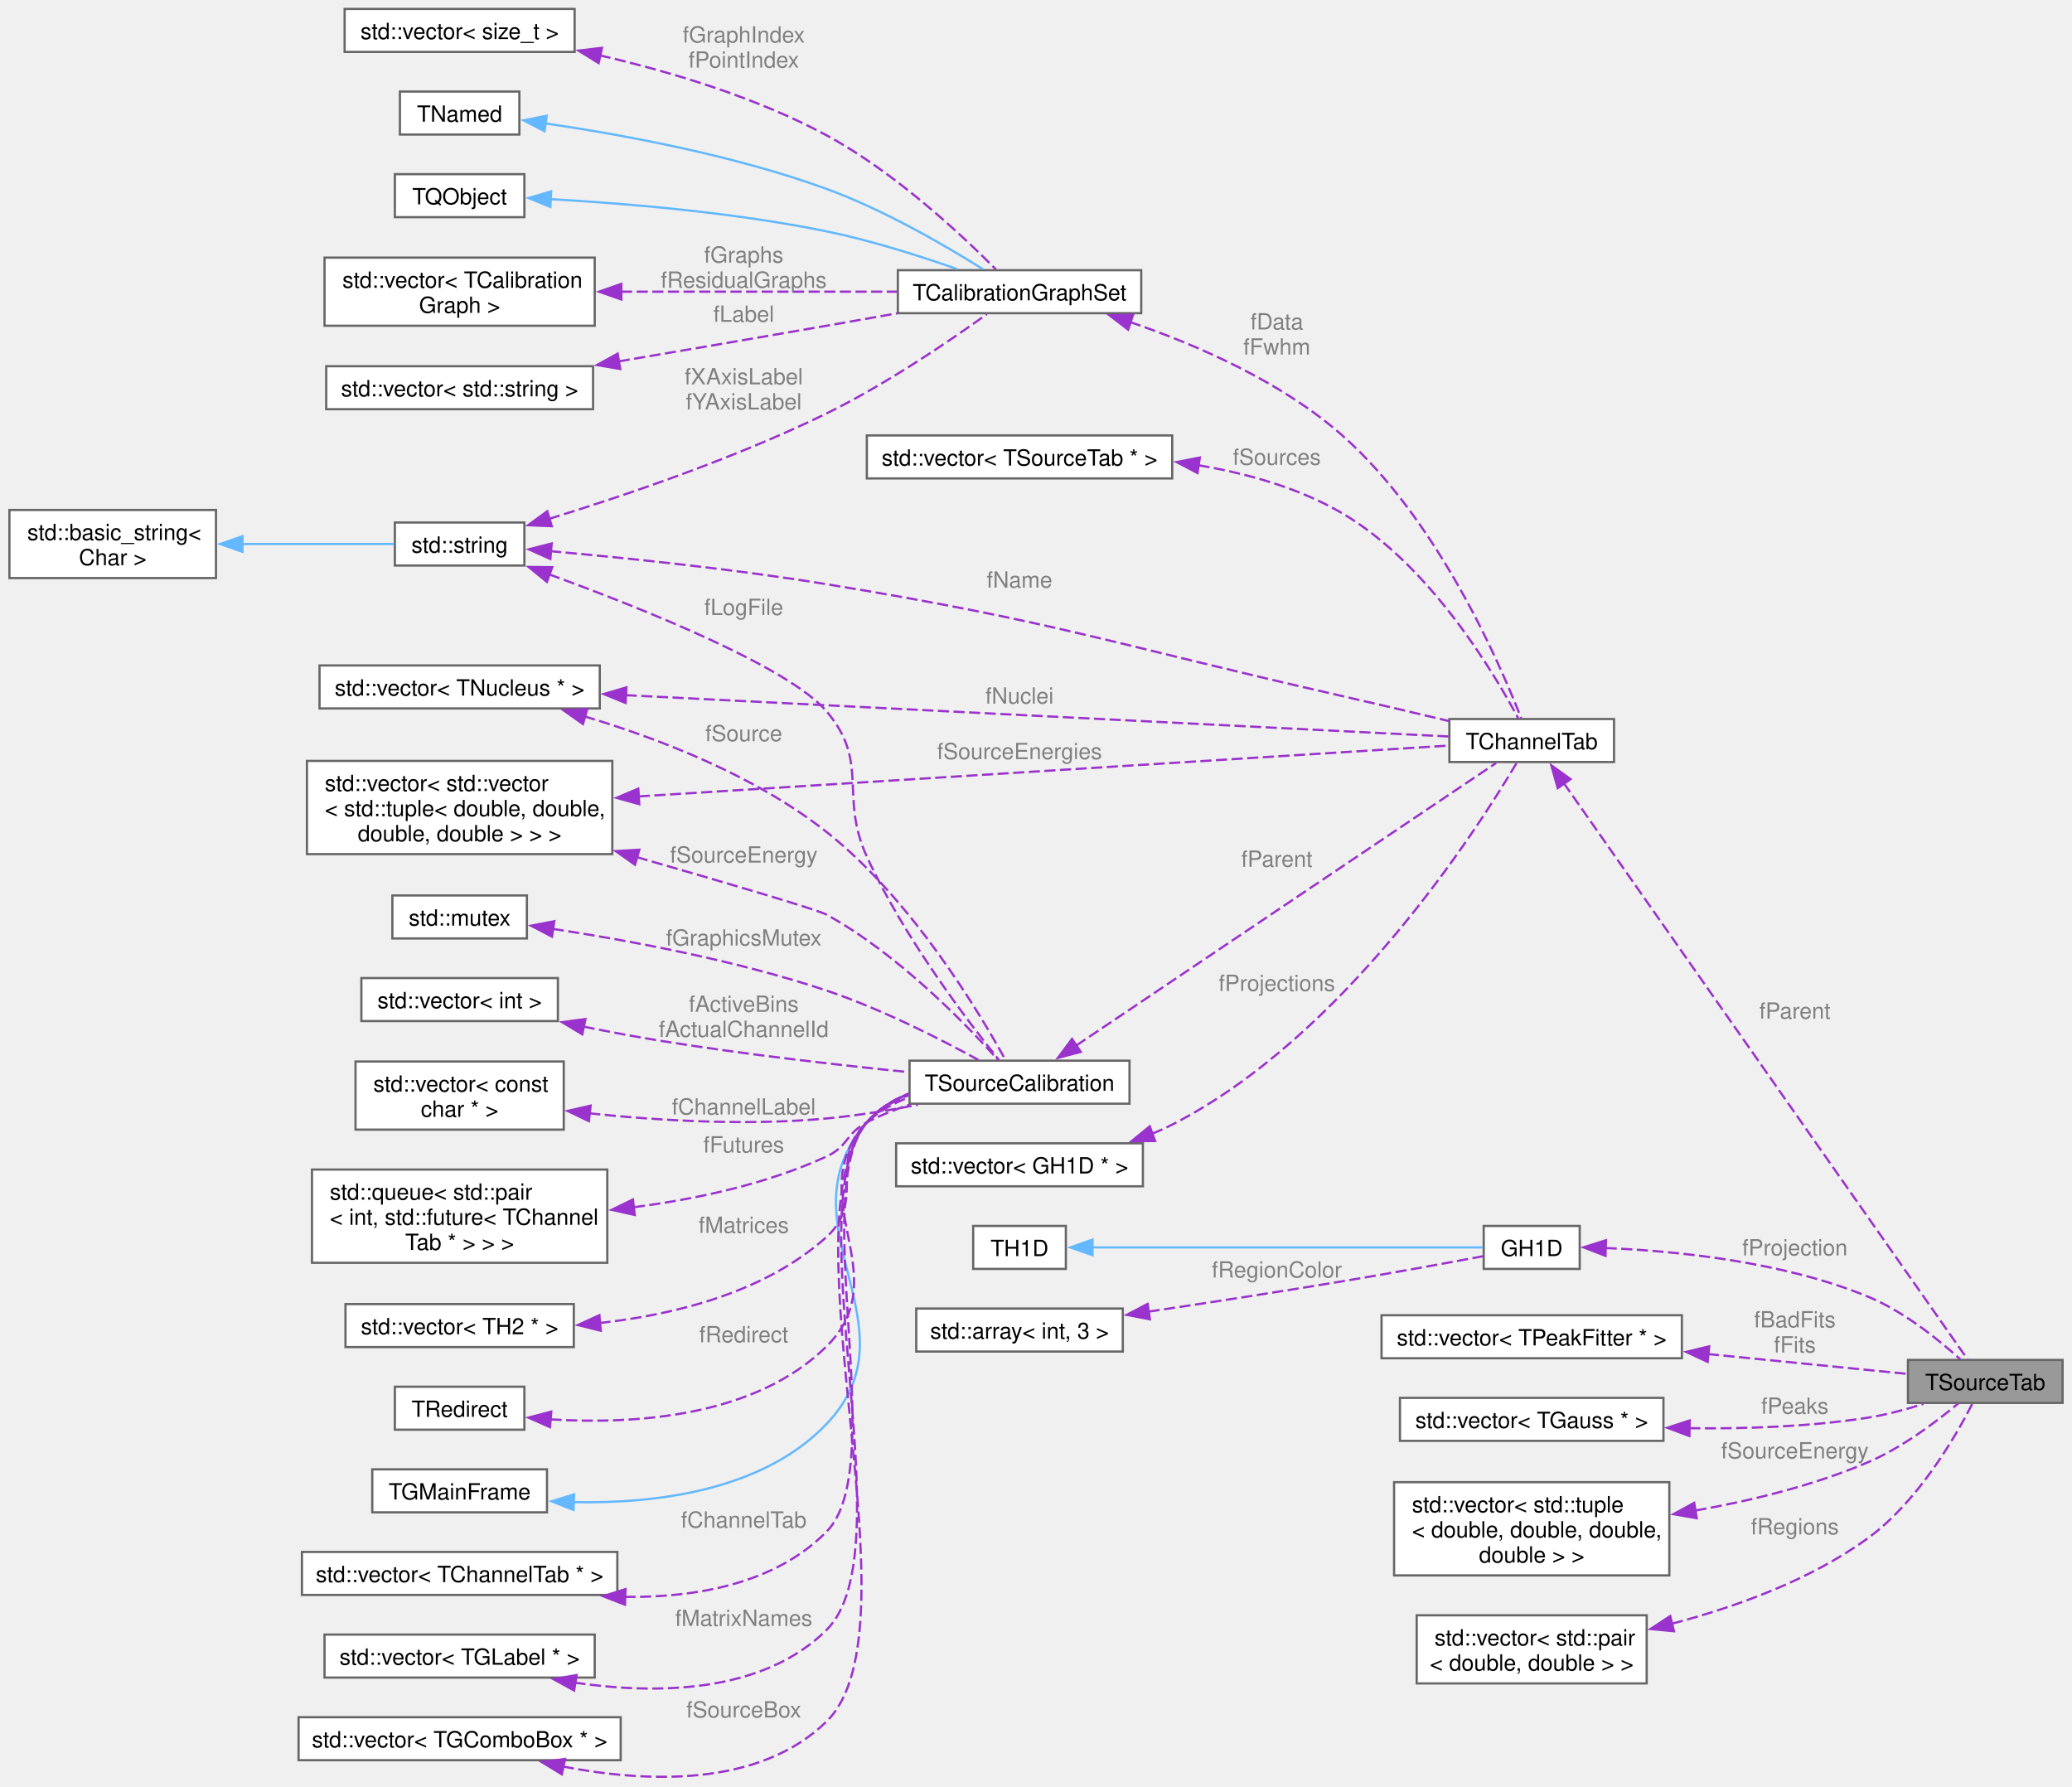
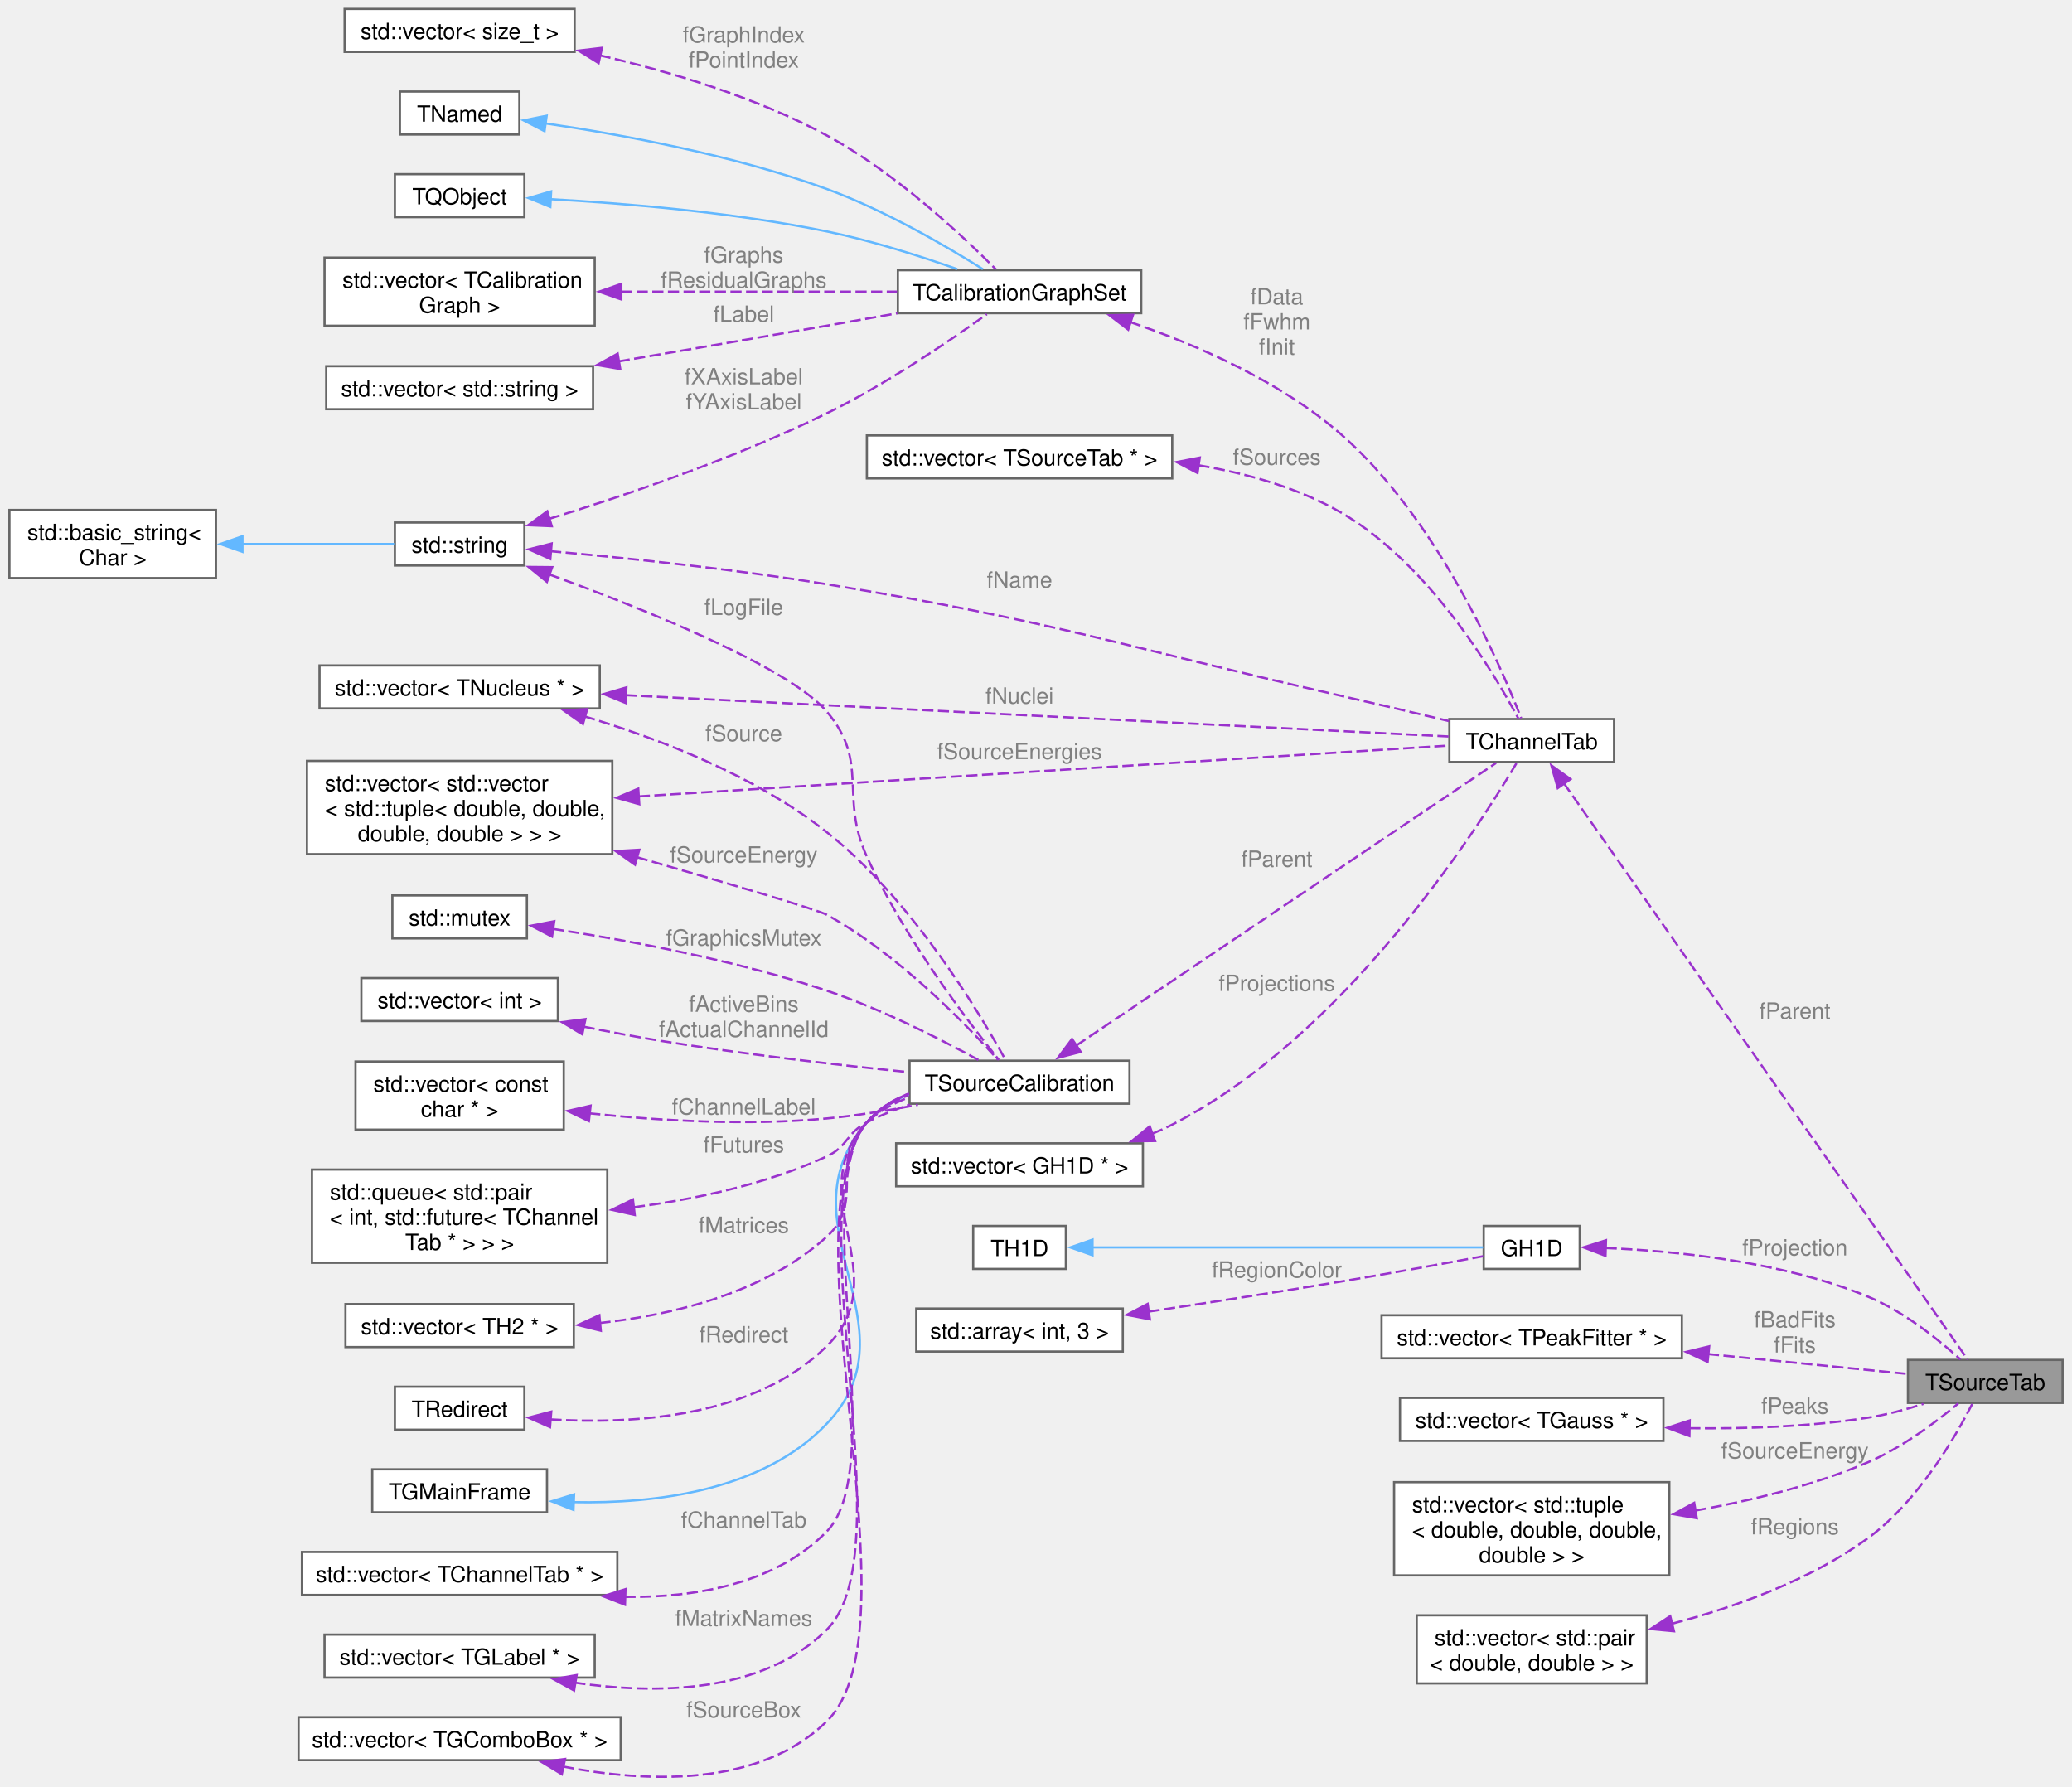
<svg xmlns="http://www.w3.org/2000/svg" xmlns:xlink="http://www.w3.org/1999/xlink" width="928pt" height="800pt" viewBox="0.00 0.00 927.50 799.95">
  <g id="graph0" class="graph" transform="scale(1 1) rotate(0) translate(4 795.95)">
    <g id="Node000001" class="node">
      <g id="a_Node000001">
        <a xlink:title=" ">
          <polygon fill="#999999" stroke="#666666" points="919.5,-186.95 850.25,-186.95 850.25,-167.7 919.5,-167.7 919.5,-186.95" />
          <text text-anchor="middle" x="884.88" y="-173.45" font-family="Helvetica,sans-Serif" font-size="10.00">TSourceTab</text>
        </a>
      </g>
    </g>
    <g id="Node000002" class="node">
      <g id="a_Node000002">
        <a xlink:href="class_t_channel_tab.html" target="_top" xlink:title=" ">
          <polygon fill="white" stroke="#666666" points="718.62,-473.95 644.88,-473.95 644.88,-454.7 718.62,-454.7 718.62,-473.95" />
          <text text-anchor="middle" x="681.75" y="-460.45" font-family="Helvetica,sans-Serif" font-size="10.00">TChannelTab</text>
        </a>
      </g>
    </g>
    <g id="edge1_Node000001_Node000002" class="edge">
      <g id="a_edge1_Node000001_Node000002">
        <a xlink:title=" ">
          <path fill="none" stroke="#9a32cd" stroke-dasharray="5,2" d="M696.05,-445.35C735,-389.77 847.9,-228.65 876.98,-187.16" />
          <polygon fill="#9a32cd" stroke="#9a32cd" points="693.41,-443.01 690.54,-453.21 699.15,-447.03 693.41,-443.01" />
        </a>
      </g>
      <text text-anchor="middle" x="799.62" y="-339.76" font-family="Helvetica,sans-Serif" font-size="10.00" fill="grey"> fParent</text>
    </g>
    <g id="Node000003" class="node">
      <g id="a_Node000003">
        <a xlink:title=" ">
          <polygon fill="white" stroke="#666666" points="520.75,-600.95 384,-600.95 384,-581.7 520.75,-581.7 520.75,-600.95" />
          <text text-anchor="middle" x="452.38" y="-587.45" font-family="Helvetica,sans-Serif" font-size="10.00">std::vector&lt; TSourceTab * &gt;</text>
        </a>
      </g>
    </g>
    <g id="edge2_Node000002_Node000003" class="edge">
      <g id="a_edge2_Node000002_Node000003">
        <a xlink:title=" ">
          <path fill="none" stroke="#9a32cd" stroke-dasharray="5,2" d="M532.5,-587.59C554.33,-583.94 577.28,-577.5 596.5,-566.33 635.81,-543.47 664.71,-494.95 675.79,-474.14" />
          <polygon fill="#9a32cd" stroke="#9a32cd" points="532.09,-584.11 522.7,-589.03 533.11,-591.04 532.09,-584.11" />
        </a>
      </g>
      <text text-anchor="middle" x="567.62" y="-587.79" font-family="Helvetica,sans-Serif" font-size="10.00" fill="grey"> fSources</text>
    </g>
    <g id="Node000004" class="node">
      <g id="a_Node000004">
        <a xlink:href="class_t_source_calibration.html" target="_top" xlink:title=" ">
          <polygon fill="white" stroke="#666666" points="501.62,-320.95 403.12,-320.95 403.12,-301.7 501.62,-301.7 501.62,-320.95" />
          <text text-anchor="middle" x="452.38" y="-307.45" font-family="Helvetica,sans-Serif" font-size="10.00">TSourceCalibration</text>
        </a>
      </g>
    </g>
    <g id="edge3_Node000002_Node000004" class="edge">
      <g id="a_edge3_Node000002_Node000004">
        <a xlink:title=" ">
          <path fill="none" stroke="#9a32cd" stroke-dasharray="5,2" d="M477.73,-327.71C524.87,-359.44 627.33,-428.38 665.78,-454.25" />
          <polygon fill="#9a32cd" stroke="#9a32cd" points="479.8,-324.89 469.55,-322.21 475.89,-330.7 479.8,-324.89" />
        </a>
      </g>
      <text text-anchor="middle" x="567.62" y="-407.78" font-family="Helvetica,sans-Serif" font-size="10.00" fill="grey"> fParent</text>
    </g>
    <g id="Node000005" class="node">
      <g id="a_Node000005">
        <a xlink:title=" ">
          <polygon fill="white" stroke="#666666" points="240.75,-137.95 162.5,-137.95 162.5,-118.7 240.75,-118.7 240.75,-137.95" />
          <text text-anchor="middle" x="201.62" y="-124.45" font-family="Helvetica,sans-Serif" font-size="10.00">TGMainFrame</text>
        </a>
      </g>
    </g>
    <g id="edge4_Node000004_Node000005" class="edge">
      <g id="a_edge4_Node000004_Node000005">
        <a xlink:title=" ">
          <path fill="none" stroke="#63b8ff" d="M252.69,-123.26C289.3,-122.52 337.38,-128.27 366,-158.33 407.74,-202.16 344.03,-247.86 384,-293.33 389.04,-299.05 395.67,-303.05 402.82,-305.83" />
          <polygon fill="#63b8ff" stroke="#63b8ff" points="252.62,-119.76 242.76,-123.64 252.89,-126.75 252.62,-119.76" />
        </a>
      </g>
    </g>
    <g id="Node000006" class="node">
      <g id="a_Node000006">
        <a xlink:title=" ">
          <polygon fill="white" stroke="#666666" points="272.25,-100.95 131,-100.95 131,-81.7 272.25,-81.7 272.25,-100.95" />
          <text text-anchor="middle" x="201.62" y="-87.45" font-family="Helvetica,sans-Serif" font-size="10.00">std::vector&lt; TChannelTab * &gt;</text>
        </a>
      </g>
    </g>
    <g id="edge5_Node000004_Node000006" class="edge">
      <g id="a_edge5_Node000004_Node000006">
        <a xlink:title=" ">
          <path fill="none" stroke="#9a32cd" stroke-dasharray="5,2" d="M275.43,-80.83C307.43,-80.47 342.9,-86.59 366,-110.08 394.7,-139.24 357.52,-262.13 384,-293.33 388.94,-299.14 395.52,-303.18 402.65,-305.97" />
          <polygon fill="#9a32cd" stroke="#9a32cd" points="275.67,-77.32 265.8,-81.15 275.91,-84.31 275.67,-77.32" />
        </a>
      </g>
      <text text-anchor="middle" x="328.88" y="-111.83" font-family="Helvetica,sans-Serif" font-size="10.00" fill="grey"> fChannelTab</text>
    </g>
    <g id="Node000007" class="node">
      <g id="a_Node000007">
        <a xlink:title=" ">
          <polygon fill="white" stroke="#666666" points="262.12,-63.95 141.12,-63.95 141.12,-44.7 262.12,-44.7 262.12,-63.95" />
          <text text-anchor="middle" x="201.62" y="-50.45" font-family="Helvetica,sans-Serif" font-size="10.00">std::vector&lt; TGLabel * &gt;</text>
        </a>
      </g>
    </g>
    <g id="edge6_Node000004_Node000007" class="edge">
      <g id="a_edge6_Node000004_Node000007">
        <a xlink:title=" ">
          <path fill="none" stroke="#9a32cd" stroke-dasharray="5,2" d="M253.01,-42.45C289.42,-37.12 337.1,-37.39 366,-66.08 401.95,-101.77 351.58,-254.4 384,-293.33 388.96,-299.28 395.65,-303.38 402.89,-306.19" />
          <polygon fill="#9a32cd" stroke="#9a32cd" points="252.89,-38.92 243.6,-44.01 254.03,-45.82 252.89,-38.92" />
        </a>
      </g>
      <text text-anchor="middle" x="328.88" y="-67.83" font-family="Helvetica,sans-Serif" font-size="10.00" fill="grey"> fMatrixNames</text>
    </g>
    <g id="Node000008" class="node">
      <g id="a_Node000008">
        <a xlink:title=" ">
          <polygon fill="white" stroke="#666666" points="273.75,-26.95 129.5,-26.95 129.5,-7.7 273.75,-7.7 273.75,-26.95" />
          <text text-anchor="middle" x="201.62" y="-13.45" font-family="Helvetica,sans-Serif" font-size="10.00">std::vector&lt; TGComboBox * &gt;</text>
        </a>
      </g>
    </g>
    <g id="edge7_Node000004_Node000008" class="edge">
      <g id="a_edge7_Node000004_Node000008">
        <a xlink:title=" ">
          <path fill="none" stroke="#9a32cd" stroke-dasharray="5,2" d="M247.83,-4.87C284.74,2.28 335.59,4.74 366,-25.08 408.66,-66.91 346.05,-247.19 384,-293.33 388.92,-299.31 395.59,-303.43 402.83,-306.24" />
          <polygon fill="#9a32cd" stroke="#9a32cd" points="247.39,-1.39 238.34,-6.89 248.85,-8.23 247.39,-1.39" />
        </a>
      </g>
      <text text-anchor="middle" x="328.88" y="-26.83" font-family="Helvetica,sans-Serif" font-size="10.00" fill="grey"> fSourceBox</text>
    </g>
    <g id="Node000009" class="node">
      <g id="a_Node000009">
        <a xlink:title=" ">
          <polygon fill="white" stroke="#666666" points="264.38,-497.95 138.88,-497.95 138.88,-478.7 264.38,-478.7 264.38,-497.95" />
          <text text-anchor="middle" x="201.62" y="-484.45" font-family="Helvetica,sans-Serif" font-size="10.00">std::vector&lt; TNucleus * &gt;</text>
        </a>
      </g>
    </g>
    <g id="edge18_Node000002_Node000009" class="edge">
      <g id="a_edge18_Node000002_Node000009">
        <a xlink:title=" ">
          <path fill="none" stroke="#9a32cd" stroke-dasharray="5,2" d="M275.98,-484.64C379.96,-479.42 566.26,-470.07 644.54,-466.14" />
          <polygon fill="#9a32cd" stroke="#9a32cd" points="275.96,-481.14 266.15,-485.14 276.32,-488.13 275.96,-481.14" />
        </a>
      </g>
      <text text-anchor="middle" x="452.38" y="-480.85" font-family="Helvetica,sans-Serif" font-size="10.00" fill="grey"> fNuclei</text>
    </g>
    <g id="edge8_Node000004_Node000009" class="edge">
      <g id="a_edge8_Node000004_Node000009">
        <a xlink:title=" ">
          <path fill="none" stroke="#9a32cd" stroke-dasharray="5,2" d="M257.4,-475.19C291.23,-465.09 334.13,-448.52 366,-423.33 403.98,-393.31 434.28,-342.72 446.06,-321.34" />
          <polygon fill="#9a32cd" stroke="#9a32cd" points="256.86,-471.7 248.21,-477.82 258.79,-478.43 256.86,-471.7" />
        </a>
      </g>
      <text text-anchor="middle" x="328.88" y="-464.04" font-family="Helvetica,sans-Serif" font-size="10.00" fill="grey"> fSource</text>
    </g>
    <g id="Node000010" class="node">
      <g id="a_Node000010">
        <a xlink:title=" ">
          <polygon fill="white" stroke="#666666" points="270,-455.2 133.25,-455.2 133.25,-413.45 270,-413.45 270,-455.2" />
          <text text-anchor="start" x="141.25" y="-441.7" font-family="Helvetica,sans-Serif" font-size="10.00">std::vector&lt; std::vector</text>
          <text text-anchor="start" x="141.25" y="-430.45" font-family="Helvetica,sans-Serif" font-size="10.00">&lt; std::tuple&lt; double, double,</text>
          <text text-anchor="middle" x="201.62" y="-419.2" font-family="Helvetica,sans-Serif" font-size="10.00"> double, double &gt; &gt; &gt;</text>
        </a>
      </g>
    </g>
    <g id="edge21_Node000002_Node000010" class="edge">
      <g id="a_edge21_Node000002_Node000010">
        <a xlink:title=" ">
          <path fill="none" stroke="#9a32cd" stroke-dasharray="5,2" d="M281.85,-439.3C386.87,-445.89 567.84,-457.24 644.62,-462.06" />
          <polygon fill="#9a32cd" stroke="#9a32cd" points="282.08,-435.8 271.88,-438.67 281.64,-442.79 282.08,-435.8" />
        </a>
      </g>
      <text text-anchor="middle" x="452.38" y="-455.99" font-family="Helvetica,sans-Serif" font-size="10.00" fill="grey"> fSourceEnergies</text>
    </g>
    <g id="edge9_Node000004_Node000010" class="edge">
      <g id="a_edge9_Node000004_Node000010">
        <a xlink:title=" ">
          <path fill="none" stroke="#9a32cd" stroke-dasharray="5,2" d="M280.98,-412.1C320.86,-400.65 361.85,-388.61 366,-386.33 397.97,-368.72 428.32,-337.39 442.69,-321.37" />
          <polygon fill="#9a32cd" stroke="#9a32cd" points="280.17,-408.69 271.52,-414.81 282.1,-415.42 280.17,-408.69" />
        </a>
      </g>
      <text text-anchor="middle" x="328.88" y="-409.66" font-family="Helvetica,sans-Serif" font-size="10.00" fill="grey"> fSourceEnergy</text>
    </g>
    <g id="Node000011" class="node">
      <g id="a_Node000011">
        <a xlink:title=" ">
          <polygon fill="white" stroke="#666666" points="245.62,-357.95 157.62,-357.95 157.62,-338.7 245.62,-338.7 245.62,-357.95" />
          <text text-anchor="middle" x="201.62" y="-344.45" font-family="Helvetica,sans-Serif" font-size="10.00">std::vector&lt; int &gt;</text>
        </a>
      </g>
    </g>
    <g id="edge10_Node000004_Node000011" class="edge">
      <g id="a_edge10_Node000004_Node000011">
        <a xlink:title=" ">
          <path fill="none" stroke="#9a32cd" stroke-dasharray="5,2" d="M257.16,-336.2C268.55,-333.9 280.52,-331.64 291.75,-329.83 328.79,-323.85 370.97,-319.04 402.67,-315.83" />
          <polygon fill="#9a32cd" stroke="#9a32cd" points="256.56,-332.75 247.48,-338.21 257.98,-339.61 256.56,-332.75" />
        </a>
      </g>
      <text text-anchor="middle" x="328.88" y="-342.83" font-family="Helvetica,sans-Serif" font-size="10.00" fill="grey"> fActiveBins</text>
      <text text-anchor="middle" x="328.88" y="-331.58" font-family="Helvetica,sans-Serif" font-size="10.00" fill="grey">fActualChannelId</text>
    </g>
    <g id="Node000012" class="node">
      <g id="a_Node000012">
        <a xlink:title=" ">
          <polygon fill="white" stroke="#666666" points="248.25,-320.58 155,-320.58 155,-290.08 248.25,-290.08 248.25,-320.58" />
          <text text-anchor="start" x="163" y="-307.08" font-family="Helvetica,sans-Serif" font-size="10.00">std::vector&lt; const</text>
          <text text-anchor="middle" x="201.62" y="-295.83" font-family="Helvetica,sans-Serif" font-size="10.00"> char * &gt;</text>
        </a>
      </g>
    </g>
    <g id="edge11_Node000004_Node000012" class="edge">
      <g id="a_edge11_Node000004_Node000012">
        <a xlink:title=" ">
          <path fill="none" stroke="#9a32cd" stroke-dasharray="5,2" d="M259.64,-297.38C291.05,-294.09 330.72,-291.75 366,-295.08 379.37,-296.34 393.76,-298.68 406.85,-301.21" />
          <polygon fill="#9a32cd" stroke="#9a32cd" points="259.52,-293.87 249.96,-298.45 260.29,-300.82 259.52,-293.87" />
        </a>
      </g>
      <text text-anchor="middle" x="328.88" y="-296.83" font-family="Helvetica,sans-Serif" font-size="10.00" fill="grey"> fChannelLabel</text>
    </g>
    <g id="Node000013" class="node">
      <g id="a_Node000013">
        <a xlink:title=" ">
          <polygon fill="white" stroke="#666666" points="267.75,-272.2 135.5,-272.2 135.5,-230.45 267.75,-230.45 267.75,-272.2" />
          <text text-anchor="start" x="143.5" y="-258.7" font-family="Helvetica,sans-Serif" font-size="10.00">std::queue&lt; std::pair</text>
          <text text-anchor="start" x="143.5" y="-247.45" font-family="Helvetica,sans-Serif" font-size="10.00">&lt; int, std::future&lt; TChannel</text>
          <text text-anchor="middle" x="201.62" y="-236.2" font-family="Helvetica,sans-Serif" font-size="10.00">Tab * &gt; &gt; &gt;</text>
        </a>
      </g>
    </g>
    <g id="edge12_Node000004_Node000013" class="edge">
      <g id="a_edge12_Node000004_Node000013">
        <a xlink:title=" ">
          <path fill="none" stroke="#9a32cd" stroke-dasharray="5,2" d="M279.64,-255.34C307.8,-258.99 339.28,-265.74 366,-278.08 375.52,-282.47 374.71,-288.47 384,-293.33 390.01,-296.47 396.61,-299.1 403.26,-301.29" />
          <polygon fill="#9a32cd" stroke="#9a32cd" points="280.05,-251.86 269.71,-254.17 279.24,-258.81 280.05,-251.86" />
        </a>
      </g>
      <text text-anchor="middle" x="328.88" y="-279.83" font-family="Helvetica,sans-Serif" font-size="10.00" fill="grey"> fFutures</text>
    </g>
    <g id="Node000014" class="node">
      <g id="a_Node000014">
        <a xlink:title=" ">
          <polygon fill="white" stroke="#666666" points="252.75,-211.95 150.5,-211.95 150.5,-192.7 252.75,-192.7 252.75,-211.95" />
          <text text-anchor="middle" x="201.62" y="-198.45" font-family="Helvetica,sans-Serif" font-size="10.00">std::vector&lt; TH2 * &gt;</text>
        </a>
      </g>
    </g>
    <g id="edge13_Node000004_Node000014" class="edge">
      <g id="a_edge13_Node000004_Node000014">
        <a xlink:title=" ">
          <path fill="none" stroke="#9a32cd" stroke-dasharray="5,2" d="M264.23,-203.47C298.01,-207.19 338.49,-217.17 366,-242.08 383.9,-258.28 366.29,-276.92 384,-293.33 389.33,-298.26 395.86,-301.87 402.74,-304.51" />
          <polygon fill="#9a32cd" stroke="#9a32cd" points="264.85,-200.01 254.57,-202.57 264.2,-206.98 264.85,-200.01" />
        </a>
      </g>
      <text text-anchor="middle" x="328.88" y="-243.83" font-family="Helvetica,sans-Serif" font-size="10.00" fill="grey"> fMatrices</text>
    </g>
    <g id="Node000015" class="node">
      <g id="a_Node000015">
        <a xlink:title=" ">
          <polygon fill="white" stroke="#666666" points="230.62,-561.95 172.62,-561.95 172.62,-542.7 230.62,-542.7 230.62,-561.95" />
          <text text-anchor="middle" x="201.62" y="-548.45" font-family="Helvetica,sans-Serif" font-size="10.00">std::string</text>
        </a>
      </g>
    </g>
    <g id="edge20_Node000002_Node000015" class="edge">
      <g id="a_edge20_Node000002_Node000015">
        <a xlink:title=" ">
          <path fill="none" stroke="#9a32cd" stroke-dasharray="5,2" d="M242.14,-549.13C275.32,-546.17 323.93,-541.19 366,-534.33 469.46,-517.45 494.28,-507.54 596.5,-484.33 612.33,-480.73 629.8,-476.61 644.71,-473.04" />
          <polygon fill="#9a32cd" stroke="#9a32cd" points="242.25,-545.61 232.59,-549.96 242.85,-552.58 242.25,-545.61" />
        </a>
      </g>
      <text text-anchor="middle" x="452.38" y="-532.79" font-family="Helvetica,sans-Serif" font-size="10.00" fill="grey"> fName</text>
    </g>
    <g id="edge14_Node000004_Node000015" class="edge">
      <g id="a_edge14_Node000004_Node000015">
        <a xlink:title=" ">
          <path fill="none" stroke="#9a32cd" stroke-dasharray="5,2" d="M241.68,-538.75C284.4,-523.17 349.06,-497.22 366,-477.33 385.43,-454.5 371.53,-439.58 384,-412.33 400.49,-376.29 429.1,-338.71 443.13,-321.29" />
          <polygon fill="#9a32cd" stroke="#9a32cd" points="240.72,-535.37 232.5,-542.06 243.09,-541.96 240.72,-535.37" />
        </a>
      </g>
      <text text-anchor="middle" x="328.88" y="-520.55" font-family="Helvetica,sans-Serif" font-size="10.00" fill="grey"> fLogFile</text>
    </g>
    <g id="Node000020" class="node">
      <g id="a_Node000020">
        <a xlink:href="class_t_calibration_graph_set.html" target="_top" xlink:title=" ">
          <polygon fill="white" stroke="#666666" points="506.88,-674.95 397.88,-674.95 397.88,-655.7 506.88,-655.7 506.88,-674.95" />
          <text text-anchor="middle" x="452.38" y="-661.45" font-family="Helvetica,sans-Serif" font-size="10.00">TCalibrationGraphSet</text>
        </a>
      </g>
    </g>
    <g id="edge28_Node000020_Node000015" class="edge">
      <g id="a_edge28_Node000020_Node000015">
        <a xlink:title=" ">
          <path fill="none" stroke="#9a32cd" stroke-dasharray="5,2" d="M241.66,-563.59C275.4,-573.95 325.05,-590.74 366,-610.83 392.68,-623.91 421.34,-643.47 437.74,-655.25" />
          <polygon fill="#9a32cd" stroke="#9a32cd" points="242.9,-560.3 232.31,-560.76 240.87,-567 242.9,-560.3" />
        </a>
      </g>
      <text text-anchor="middle" x="328.88" y="-623.83" font-family="Helvetica,sans-Serif" font-size="10.00" fill="grey"> fXAxisLabel</text>
      <text text-anchor="middle" x="328.88" y="-612.58" font-family="Helvetica,sans-Serif" font-size="10.00" fill="grey">fYAxisLabel</text>
    </g>
    <g id="Node000016" class="node">
      <g id="a_Node000016">
        <a xlink:title=" ">
          <polygon fill="white" stroke="#666666" points="92.5,-567.58 0,-567.58 0,-537.08 92.5,-537.08 92.5,-567.58" />
          <text text-anchor="start" x="8" y="-554.08" font-family="Helvetica,sans-Serif" font-size="10.00">std::basic_string&lt;</text>
          <text text-anchor="middle" x="46.25" y="-542.83" font-family="Helvetica,sans-Serif" font-size="10.00"> Char &gt;</text>
        </a>
      </g>
    </g>
    <g id="edge15_Node000015_Node000016" class="edge">
      <g id="a_edge15_Node000015_Node000016">
        <a xlink:title=" ">
          <path fill="none" stroke="#63b8ff" d="M104.34,-552.33C127.53,-552.33 153.28,-552.33 172.31,-552.33" />
          <polygon fill="#63b8ff" stroke="#63b8ff" points="104.37,-548.83 94.37,-552.33 104.37,-555.83 104.37,-548.83" />
        </a>
      </g>
    </g>
    <g id="Node000017" class="node">
      <g id="a_Node000017">
        <a xlink:href="class_t_redirect.html" target="_top" xlink:title=" ">
          <polygon fill="white" stroke="#666666" points="230.62,-174.95 172.62,-174.95 172.62,-155.7 230.62,-155.7 230.62,-174.95" />
          <text text-anchor="middle" x="201.62" y="-161.45" font-family="Helvetica,sans-Serif" font-size="10.00">TRedirect</text>
        </a>
      </g>
    </g>
    <g id="edge16_Node000004_Node000017" class="edge">
      <g id="a_edge16_Node000004_Node000017">
        <a xlink:title=" ">
          <path fill="none" stroke="#9a32cd" stroke-dasharray="5,2" d="M242.3,-160.32C279.42,-158.03 333.82,-161.19 366,-193.08 398.16,-224.93 353.35,-260.01 384,-293.33 389.08,-298.85 395.65,-302.75 402.7,-305.5" />
          <polygon fill="#9a32cd" stroke="#9a32cd" points="242.11,-156.83 232.42,-161.11 242.67,-163.81 242.11,-156.83" />
        </a>
      </g>
      <text text-anchor="middle" x="328.88" y="-194.83" font-family="Helvetica,sans-Serif" font-size="10.00" fill="grey"> fRedirect</text>
    </g>
    <g id="Node000018" class="node">
      <g id="a_Node000018">
        <a xlink:title=" ">
          <polygon fill="white" stroke="#666666" points="231.75,-394.95 171.5,-394.95 171.5,-375.7 231.75,-375.7 231.75,-394.95" />
          <text text-anchor="middle" x="201.62" y="-381.45" font-family="Helvetica,sans-Serif" font-size="10.00">std::mutex</text>
        </a>
      </g>
    </g>
    <g id="edge17_Node000004_Node000018" class="edge">
      <g id="a_edge17_Node000004_Node000018">
        <a xlink:title=" ">
          <path fill="none" stroke="#9a32cd" stroke-dasharray="5,2" d="M243.31,-379.98C276.81,-374.9 325.26,-365.98 366,-352.33 390.48,-344.12 417.04,-330.56 433.93,-321.3" />
          <polygon fill="#9a32cd" stroke="#9a32cd" points="243,-376.49 233.62,-381.4 244.02,-383.41 243,-376.49" />
        </a>
      </g>
      <text text-anchor="middle" x="328.88" y="-372.5" font-family="Helvetica,sans-Serif" font-size="10.00" fill="grey"> fGraphicsMutex</text>
    </g>
    <g id="Node000019" class="node">
      <g id="a_Node000019">
        <a xlink:title=" ">
          <polygon fill="white" stroke="#666666" points="507.62,-283.95 397.12,-283.95 397.12,-264.7 507.62,-264.7 507.62,-283.95" />
          <text text-anchor="middle" x="452.38" y="-270.45" font-family="Helvetica,sans-Serif" font-size="10.00">std::vector&lt; GH1D * &gt;</text>
        </a>
      </g>
    </g>
    <g id="edge19_Node000002_Node000019" class="edge">
      <g id="a_edge19_Node000002_Node000019">
        <a xlink:title=" ">
          <path fill="none" stroke="#9a32cd" stroke-dasharray="5,2" d="M511.77,-288.24C514.86,-289.49 517.87,-290.85 520.75,-292.33 597.74,-331.67 656.94,-423.81 675.02,-454.32" />
          <polygon fill="#9a32cd" stroke="#9a32cd" points="513.09,-284.99 502.5,-284.87 510.7,-291.57 513.09,-284.99" />
        </a>
      </g>
      <text text-anchor="middle" x="567.62" y="-352.18" font-family="Helvetica,sans-Serif" font-size="10.00" fill="grey"> fProjections</text>
    </g>
    <g id="edge22_Node000002_Node000020" class="edge">
      <g id="a_edge22_Node000002_Node000020">
        <a xlink:title=" ">
          <path fill="none" stroke="#9a32cd" stroke-dasharray="5,2" d="M501.8,-651.76C531.63,-641.57 569.25,-625.22 596.5,-601.33 639.33,-563.77 667.4,-499.07 677.03,-474.34" />
          <polygon fill="#9a32cd" stroke="#9a32cd" points="501.04,-648.33 492.63,-654.77 503.22,-654.98 501.04,-648.33" />
        </a>
      </g>
-       <text text-anchor="middle" x="567.62" y="-648.41" font-family="Helvetica,sans-Serif" font-size="10.00" fill="grey"> fData</text>
-       <text text-anchor="middle" x="567.62" y="-637.16" font-family="Helvetica,sans-Serif" font-size="10.00" fill="grey">fFwhm</text>
+       <text text-anchor="middle" x="567.62" y="-659.66" font-family="Helvetica,sans-Serif" font-size="10.00" fill="grey"> fData</text>
+       <text text-anchor="middle" x="567.62" y="-648.41" font-family="Helvetica,sans-Serif" font-size="10.00" fill="grey">fFwhm</text>
+       <text text-anchor="middle" x="567.62" y="-637.16" font-family="Helvetica,sans-Serif" font-size="10.00" fill="grey">fInit</text>
    </g>
    <g id="Node000021" class="node">
      <g id="a_Node000021">
        <a xlink:title=" ">
          <polygon fill="white" stroke="#666666" points="228.38,-754.95 174.88,-754.95 174.88,-735.7 228.38,-735.7 228.38,-754.95" />
          <text text-anchor="middle" x="201.62" y="-741.45" font-family="Helvetica,sans-Serif" font-size="10.00">TNamed</text>
        </a>
      </g>
    </g>
    <g id="edge23_Node000020_Node000021" class="edge">
      <g id="a_edge23_Node000020_Node000021">
        <a xlink:title=" ">
          <path fill="none" stroke="#63b8ff" d="M239.9,-740.7C273.57,-735.79 324.12,-726.6 366,-711.33 391.78,-701.92 419.34,-685.85 435.97,-675.4" />
          <polygon fill="#63b8ff" stroke="#63b8ff" points="239.65,-737.2 230.23,-742.05 240.62,-744.13 239.65,-737.2" />
        </a>
      </g>
    </g>
    <g id="Node000022" class="node">
      <g id="a_Node000022">
        <a xlink:title=" ">
          <polygon fill="white" stroke="#666666" points="230.62,-717.95 172.62,-717.95 172.62,-698.7 230.62,-698.7 230.62,-717.95" />
          <text text-anchor="middle" x="201.62" y="-704.45" font-family="Helvetica,sans-Serif" font-size="10.00">TQObject</text>
        </a>
      </g>
    </g>
    <g id="edge24_Node000020_Node000022" class="edge">
      <g id="a_edge24_Node000020_Node000022">
        <a xlink:title=" ">
          <path fill="none" stroke="#63b8ff" d="M242.03,-706.77C275.34,-704.91 324.17,-700.89 366,-692.33 385.95,-688.24 407.84,-681.27 424.46,-675.43" />
          <polygon fill="#63b8ff" stroke="#63b8ff" points="242.25,-703.26 232.44,-707.27 242.61,-710.25 242.25,-703.26" />
        </a>
      </g>
    </g>
    <g id="Node000023" class="node">
      <g id="a_Node000023">
        <a xlink:title=" ">
          <polygon fill="white" stroke="#666666" points="262.12,-680.58 141.12,-680.58 141.12,-650.08 262.12,-650.08 262.12,-680.58" />
          <text text-anchor="start" x="149.12" y="-667.08" font-family="Helvetica,sans-Serif" font-size="10.00">std::vector&lt; TCalibration</text>
          <text text-anchor="middle" x="201.62" y="-655.83" font-family="Helvetica,sans-Serif" font-size="10.00">Graph &gt;</text>
        </a>
      </g>
    </g>
    <g id="edge25_Node000020_Node000023" class="edge">
      <g id="a_edge25_Node000020_Node000023">
        <a xlink:title=" ">
          <path fill="none" stroke="#9a32cd" stroke-dasharray="5,2" d="M273.9,-665.33C313.25,-665.33 361.32,-665.33 397.5,-665.33" />
          <polygon fill="#9a32cd" stroke="#9a32cd" points="274.04,-661.83 264.04,-665.33 274.04,-668.83 274.04,-661.83" />
        </a>
      </g>
      <text text-anchor="middle" x="328.88" y="-678.33" font-family="Helvetica,sans-Serif" font-size="10.00" fill="grey"> fGraphs</text>
      <text text-anchor="middle" x="328.88" y="-667.08" font-family="Helvetica,sans-Serif" font-size="10.00" fill="grey">fResidualGraphs</text>
    </g>
    <g id="Node000024" class="node">
      <g id="a_Node000024">
        <a xlink:title=" ">
          <polygon fill="white" stroke="#666666" points="261.38,-631.95 141.88,-631.95 141.88,-612.7 261.38,-612.7 261.38,-631.95" />
          <text text-anchor="middle" x="201.62" y="-618.45" font-family="Helvetica,sans-Serif" font-size="10.00">std::vector&lt; std::string &gt;</text>
        </a>
      </g>
    </g>
    <g id="edge26_Node000020_Node000024" class="edge">
      <g id="a_edge26_Node000020_Node000024">
        <a xlink:title=" ">
          <path fill="none" stroke="#9a32cd" stroke-dasharray="5,2" d="M272.85,-634.12C301.72,-639 335.47,-644.76 366,-650.08 376.23,-651.86 387.15,-653.79 397.65,-655.66" />
          <polygon fill="#9a32cd" stroke="#9a32cd" points="273.57,-630.69 263.12,-632.48 272.4,-637.59 273.57,-630.69" />
        </a>
      </g>
      <text text-anchor="middle" x="328.88" y="-651.83" font-family="Helvetica,sans-Serif" font-size="10.00" fill="grey"> fLabel</text>
    </g>
    <g id="Node000025" class="node">
      <g id="a_Node000025">
        <a xlink:title=" ">
          <polygon fill="white" stroke="#666666" points="253.12,-791.95 150.12,-791.95 150.12,-772.7 253.12,-772.7 253.12,-791.95" />
          <text text-anchor="middle" x="201.62" y="-778.45" font-family="Helvetica,sans-Serif" font-size="10.00">std::vector&lt; size_t &gt;</text>
        </a>
      </g>
    </g>
    <g id="edge27_Node000020_Node000025" class="edge">
      <g id="a_edge27_Node000020_Node000025">
        <a xlink:title=" ">
          <path fill="none" stroke="#9a32cd" stroke-dasharray="5,2" d="M264.29,-771.19C295.95,-763.86 334.42,-752.4 366,-735.33 396.69,-718.73 426.89,-690.35 441.79,-675.33" />
          <polygon fill="#9a32cd" stroke="#9a32cd" points="263.87,-767.7 254.87,-773.28 265.39,-774.53 263.87,-767.7" />
        </a>
      </g>
      <text text-anchor="middle" x="328.88" y="-776.9" font-family="Helvetica,sans-Serif" font-size="10.00" fill="grey"> fGraphIndex</text>
      <text text-anchor="middle" x="328.88" y="-765.65" font-family="Helvetica,sans-Serif" font-size="10.00" fill="grey">fPointIndex</text>
    </g>
    <g id="Node000026" class="node">
      <g id="a_Node000026">
        <a xlink:href="class_g_h1_d.html" target="_top" xlink:title=" ">
          <polygon fill="white" stroke="#666666" points="703.25,-246.95 660.25,-246.95 660.25,-227.7 703.25,-227.7 703.25,-246.95" />
          <text text-anchor="middle" x="681.75" y="-233.45" font-family="Helvetica,sans-Serif" font-size="10.00">GH1D</text>
        </a>
      </g>
    </g>
    <g id="edge29_Node000001_Node000026" class="edge">
      <g id="a_edge29_Node000001_Node000026">
        <a xlink:title=" ">
          <path fill="none" stroke="#9a32cd" stroke-dasharray="5,2" d="M714.84,-237.06C745.94,-235.78 793.91,-231.1 832.25,-215.33 848.31,-208.72 863.96,-196.05 873.75,-187.17" />
          <polygon fill="#9a32cd" stroke="#9a32cd" points="714.81,-233.56 704.92,-237.36 715.02,-240.55 714.81,-233.56" />
        </a>
      </g>
      <text text-anchor="middle" x="799.62" y="-233.74" font-family="Helvetica,sans-Serif" font-size="10.00" fill="grey"> fProjection</text>
    </g>
    <g id="Node000027" class="node">
      <g id="a_Node000027">
        <a xlink:title=" ">
          <polygon fill="white" stroke="#666666" points="473.12,-246.95 431.62,-246.95 431.62,-227.7 473.12,-227.7 473.12,-246.95" />
          <text text-anchor="middle" x="452.38" y="-233.45" font-family="Helvetica,sans-Serif" font-size="10.00">TH1D</text>
        </a>
      </g>
    </g>
    <g id="edge30_Node000026_Node000027" class="edge">
      <g id="a_edge30_Node000026_Node000027">
        <a xlink:title=" ">
          <path fill="none" stroke="#63b8ff" d="M484.91,-237.33C532.14,-237.33 619.98,-237.33 659.96,-237.33" />
          <polygon fill="#63b8ff" stroke="#63b8ff" points="485.07,-233.83 475.07,-237.33 485.07,-240.83 485.07,-233.83" />
        </a>
      </g>
    </g>
    <g id="Node000028" class="node">
      <g id="a_Node000028">
        <a xlink:title=" ">
          <polygon fill="white" stroke="#666666" points="498.62,-209.95 406.12,-209.95 406.12,-190.7 498.62,-190.7 498.62,-209.95" />
          <text text-anchor="middle" x="452.38" y="-196.45" font-family="Helvetica,sans-Serif" font-size="10.00">std::array&lt; int, 3 &gt;</text>
        </a>
      </g>
    </g>
    <g id="edge31_Node000026_Node000028" class="edge">
      <g id="a_edge31_Node000026_Node000028">
        <a xlink:title=" ">
          <path fill="none" stroke="#9a32cd" stroke-dasharray="5,2" d="M510.17,-208.58C536.46,-212.5 568.1,-217.35 596.5,-222.08 618.2,-225.69 642.97,-230.22 660,-233.4" />
          <polygon fill="#9a32cd" stroke="#9a32cd" points="510.77,-205.13 500.37,-207.13 509.75,-212.05 510.77,-205.13" />
        </a>
      </g>
      <text text-anchor="middle" x="567.62" y="-223.83" font-family="Helvetica,sans-Serif" font-size="10.00" fill="grey"> fRegionColor</text>
    </g>
    <g id="Node000029" class="node">
      <g id="a_Node000029">
        <a xlink:title=" ">
          <polygon fill="white" stroke="#666666" points="749,-206.95 614.5,-206.95 614.5,-187.7 749,-187.7 749,-206.95" />
          <text text-anchor="middle" x="681.75" y="-193.45" font-family="Helvetica,sans-Serif" font-size="10.00">std::vector&lt; TPeakFitter * &gt;</text>
        </a>
      </g>
    </g>
    <g id="edge32_Node000001_Node000029" class="edge">
      <g id="a_edge32_Node000001_Node000029">
        <a xlink:title=" ">
          <path fill="none" stroke="#9a32cd" stroke-dasharray="5,2" d="M760.66,-189.58C791.52,-186.51 825.39,-183.14 849.8,-180.71" />
          <polygon fill="#9a32cd" stroke="#9a32cd" points="760.55,-186.07 750.95,-190.54 761.25,-193.04 760.55,-186.07" />
        </a>
      </g>
      <text text-anchor="middle" x="799.62" y="-201.52" font-family="Helvetica,sans-Serif" font-size="10.00" fill="grey"> fBadFits</text>
      <text text-anchor="middle" x="799.62" y="-190.27" font-family="Helvetica,sans-Serif" font-size="10.00" fill="grey">fFits</text>
    </g>
    <g id="Node000030" class="node">
      <g id="a_Node000030">
        <a xlink:title=" ">
          <polygon fill="white" stroke="#666666" points="740.75,-169.95 622.75,-169.95 622.75,-150.7 740.75,-150.7 740.75,-169.95" />
          <text text-anchor="middle" x="681.75" y="-156.45" font-family="Helvetica,sans-Serif" font-size="10.00">std::vector&lt; TGauss * &gt;</text>
        </a>
      </g>
    </g>
    <g id="edge33_Node000001_Node000030" class="edge">
      <g id="a_edge33_Node000001_Node000030">
        <a xlink:title=" ">
          <path fill="none" stroke="#9a32cd" stroke-dasharray="5,2" d="M752.3,-156.37C777.6,-156.06 806.34,-157.03 832.25,-161.08 840.51,-162.37 849.27,-164.72 857.18,-167.25" />
          <polygon fill="#9a32cd" stroke="#9a32cd" points="752.37,-152.86 742.45,-156.56 752.51,-159.86 752.37,-152.86" />
        </a>
      </g>
      <text text-anchor="middle" x="799.62" y="-162.83" font-family="Helvetica,sans-Serif" font-size="10.00" fill="grey"> fPeaks</text>
    </g>
    <g id="Node000031" class="node">
      <g id="a_Node000031">
        <a xlink:title=" ">
          <polygon fill="white" stroke="#666666" points="743.38,-132.2 620.12,-132.2 620.12,-90.45 743.38,-90.45 743.38,-132.2" />
          <text text-anchor="start" x="628.12" y="-118.7" font-family="Helvetica,sans-Serif" font-size="10.00">std::vector&lt; std::tuple</text>
          <text text-anchor="start" x="628.12" y="-107.45" font-family="Helvetica,sans-Serif" font-size="10.00">&lt; double, double, double,</text>
          <text text-anchor="middle" x="681.75" y="-96.2" font-family="Helvetica,sans-Serif" font-size="10.00"> double &gt; &gt;</text>
        </a>
      </g>
    </g>
    <g id="edge34_Node000001_Node000031" class="edge">
      <g id="a_edge34_Node000001_Node000031">
        <a xlink:title=" ">
          <path fill="none" stroke="#9a32cd" stroke-dasharray="5,2" d="M755.07,-119.5C780.18,-123.94 808.09,-130.74 832.25,-141.08 847.55,-147.62 862.88,-159.18 872.81,-167.48" />
          <polygon fill="#9a32cd" stroke="#9a32cd" points="755.68,-116.05 745.24,-117.87 754.53,-122.96 755.68,-116.05" />
        </a>
      </g>
      <text text-anchor="middle" x="799.62" y="-142.83" font-family="Helvetica,sans-Serif" font-size="10.00" fill="grey"> fSourceEnergy</text>
    </g>
    <g id="Node000032" class="node">
      <g id="a_Node000032">
        <a xlink:title=" ">
          <polygon fill="white" stroke="#666666" points="733.25,-72.58 630.25,-72.58 630.25,-42.08 733.25,-42.08 733.25,-72.58" />
          <text text-anchor="start" x="638.25" y="-59.08" font-family="Helvetica,sans-Serif" font-size="10.00">std::vector&lt; std::pair</text>
          <text text-anchor="middle" x="681.75" y="-47.83" font-family="Helvetica,sans-Serif" font-size="10.00">&lt; double, double &gt; &gt;</text>
        </a>
      </g>
    </g>
    <g id="edge35_Node000001_Node000032" class="edge">
      <g id="a_edge35_Node000001_Node000032">
        <a xlink:title=" ">
          <path fill="none" stroke="#9a32cd" stroke-dasharray="5,2" d="M744.57,-68.83C773.19,-76.33 806.48,-88.32 832.25,-107.08 854.64,-123.37 871.4,-152.27 879.14,-167.42" />
          <polygon fill="#9a32cd" stroke="#9a32cd" points="745.47,-65.45 734.92,-66.44 743.78,-72.24 745.47,-65.45" />
        </a>
      </g>
      <text text-anchor="middle" x="799.62" y="-108.83" font-family="Helvetica,sans-Serif" font-size="10.00" fill="grey"> fRegions</text>
    </g>
  </g>
</svg>
